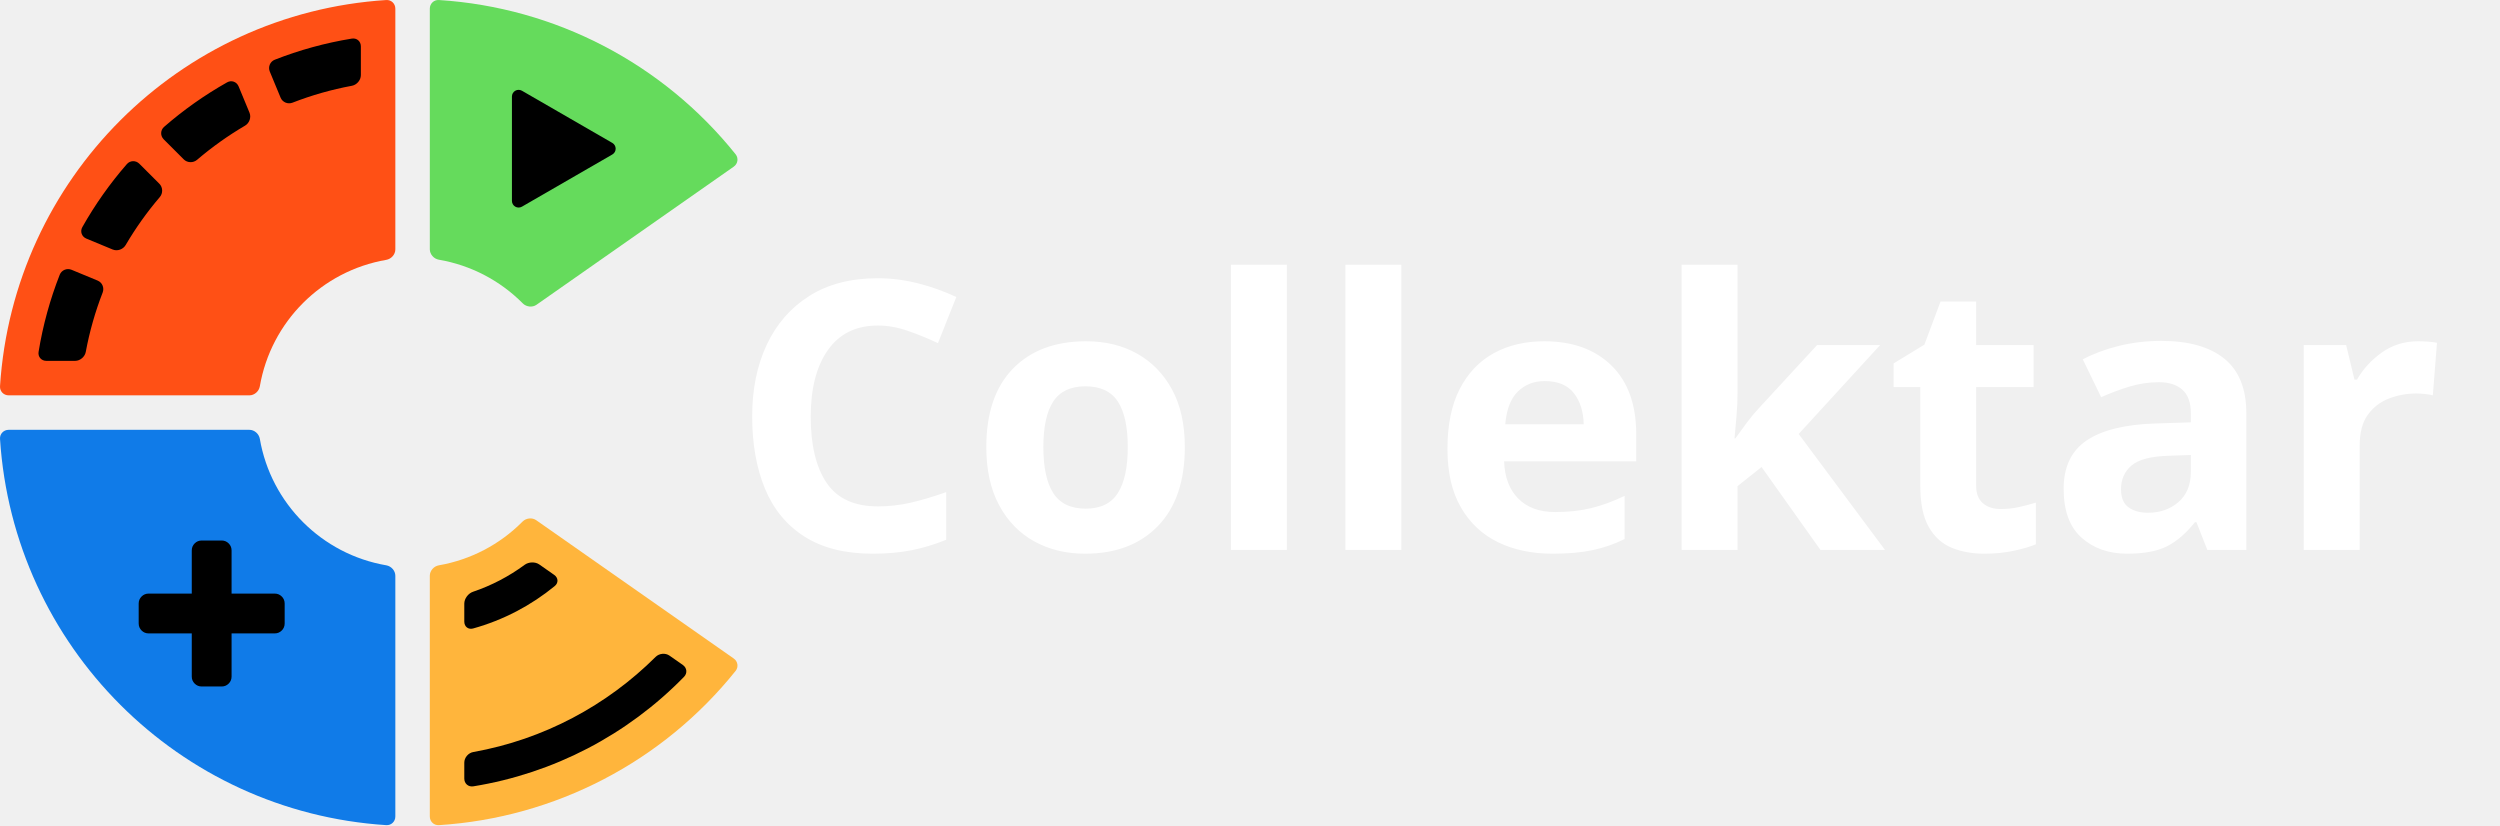
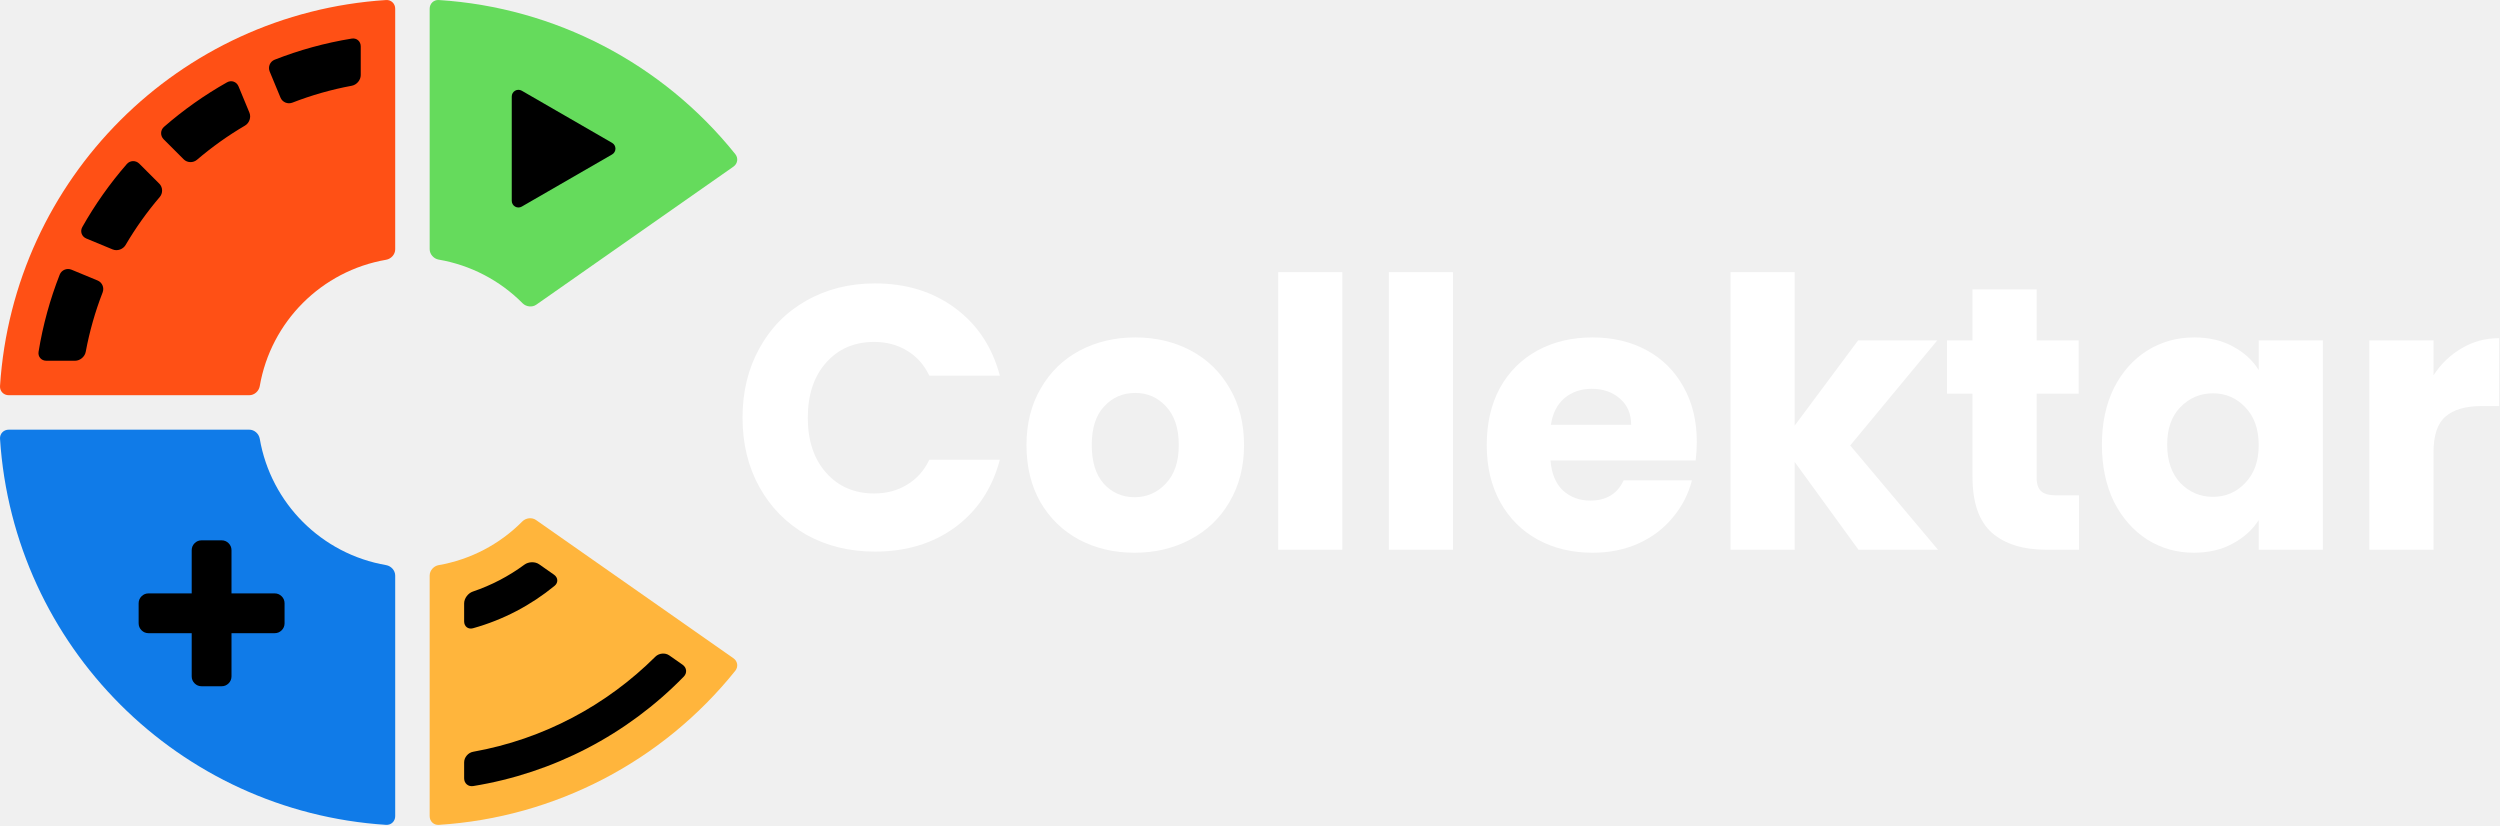
- <svg xmlns="http://www.w3.org/2000/svg" width="725.063mm" height="239.32mm" viewBox="0 0 725.063 239.32" version="1.1" id="svg5" xml:space="preserve">
-   <defs id="defs2" />
-   <g id="layer1" style="display:inline" transform="translate(-30.34261,-30.34031)">
-     <path style="display:inline;opacity:1;fill:#ffb53c;fill-opacity:1;stroke-width:0.265;stroke-linecap:square;stroke-linejoin:bevel;paint-order:markers stroke fill" d="m 181.881,181.625 c -6.575,6.64 -15.057,11.069 -24.263,12.671 -1.439,0.25 -2.619,1.561 -2.619,3.022 v 69.829 c 0,1.461 1.184,2.6 2.642,2.507 33.692,-2.14 64.933,-18.381 86.04,-44.729 0.914,-1.14 0.661,-2.762 -0.536,-3.601 L 185.854,181.209 c -1.197,-0.838 -2.945,-0.622 -3.973,0.416 z" id="path477" />
-     <path id="path366" style="display:inline;opacity:1;fill:#000000;fill-opacity:1;stroke-width:0.265;stroke-linecap:square;stroke-linejoin:bevel;paint-order:markers stroke fill" d="m 182.499,194.154 c -4.561,3.365 -9.605,5.996 -14.974,7.814 -1.384,0.469 -2.526,1.973 -2.526,3.434 v 5.222 c 0,1.461 1.155,2.381 2.563,1.989 8.79,-2.446 16.818,-6.685 23.67,-12.302 1.13,-0.926 1.041,-2.398 -0.156,-3.236 l -4.32,-3.025 c -1.197,-0.838 -3.082,-0.764 -4.258,0.104 z m 37.99,26.702 c -14.138,14.065 -32.445,23.943 -52.879,27.59 -1.438,0.257 -2.611,1.615 -2.611,3.076 v 4.623 c 0,1.461 1.174,2.488 2.617,2.254 23.252,-3.768 44.67,-14.9 61.114,-31.766 1.02,-1.046 0.854,-2.596 -0.343,-3.434 l -3.88,-2.716 c -1.197,-0.838 -2.982,-0.658 -4.018,0.373 z" />
-     <path style="display:inline;opacity:1;fill:#107be8;fill-opacity:1;stroke-width:0.265;stroke-linecap:square;stroke-linejoin:bevel;paint-order:markers stroke fill" d="m 30.348,157.642 c 3.868,60.154 51.856,108.142 112.01,112.01 1.458,0.094 2.642,-1.044 2.642,-2.505 v -69.829 c 0,-1.461 -1.179,-2.771 -2.619,-3.019 -18.74,-3.229 -33.451,-17.94 -36.681,-36.681 -0.248,-1.44 -1.558,-2.619 -3.019,-2.619 l -69.829,0 c -1.461,0 -2.599,1.184 -2.505,2.642 z" id="path475" />
-     <path style="display:inline;opacity:1;fill:#65db5c;fill-opacity:1;stroke-width:0.265;stroke-linecap:square;stroke-linejoin:bevel;paint-order:markers stroke fill" d="m 155,32.853 v 69.791 c 0,1.461 1.179,2.769 2.619,3.017 9.231,1.584 17.741,6.012 24.336,12.662 1.029,1.037 2.777,1.253 3.974,0.415 l 57.216,-40.062 c 1.197,-0.838 1.45,-2.46 0.536,-3.601 -21.107,-26.348 -52.348,-42.589 -86.04,-44.728 -1.458,-0.093 -2.642,1.046 -2.642,2.507 z" id="path473" />
-     <path style="display:inline;opacity:1;fill:#ff5015;fill-opacity:1;stroke-width:0.265;stroke-linecap:square;stroke-linejoin:bevel;paint-order:markers stroke fill" d="M 142.358,30.348 C 82.204,34.216 34.216,82.204 30.348,142.358 c -0.094,1.458 1.043,2.642 2.505,2.642 h 69.829 c 1.461,0 2.771,-1.179 3.019,-2.619 3.229,-18.74 17.94,-33.451 36.681,-36.681 1.44,-0.248 2.619,-1.558 2.619,-3.019 V 32.853 c 0,-1.461 -1.184,-2.599 -2.642,-2.505 z" id="path425" />
-     <path d="m 112.902,205.384 v 5.773 q 0,1.203 -0.842,2.045 -0.842,0.842 -2.045,0.842 H 97.506 v 12.509 q 0,1.203 -0.842,2.045 -0.842,0.842 -2.045,0.842 h -5.773 q -1.203,0 -2.045,-0.842 -0.842,-0.842 -0.842,-2.045 v -12.509 H 73.45 q -1.203,0 -2.045,-0.842 -0.842,-0.842 -0.842,-2.045 v -5.773 q 0,-1.203 0.842,-2.045 0.842,-0.842 2.045,-0.842 h 12.509 v -12.509 q 0,-1.203 0.842,-2.045 0.842,-0.842 2.045,-0.842 h 5.773 q 1.203,0 2.045,0.842 0.842,0.842 0.842,2.045 v 12.509 h 12.509 q 1.203,0 2.045,0.842 0.842,0.842 0.842,2.045 z" id="path311" style="display:inline;opacity:1;stroke-width:0.03" />
-     <path id="path1952" style="display:inline;opacity:1;fill:#000000;fill-opacity:1;stroke-width:0.265;stroke-linecap:square;stroke-linejoin:bevel;paint-order:markers stroke fill" d="m 132.384,41.534 c -7.754,1.262 -15.235,3.336 -22.355,6.128 -1.36,0.533 -1.998,2.09 -1.439,3.44 l 3.132,7.561 c 0.559,1.35 2.103,1.981 3.465,1.451 5.51,-2.143 11.264,-3.792 17.206,-4.894 1.437,-0.267 2.608,-1.632 2.608,-3.093 v -8.341 c 0,-1.461 -1.174,-2.487 -2.616,-2.253 z M 96.211,54.223 c -6.534,3.684 -12.654,8.016 -18.273,12.908 -1.102,0.96 -1.137,2.599 -0.104,3.632 l 5.803,5.803 c 1.033,1.033 2.748,1.074 3.859,0.125 4.328,-3.696 8.985,-7.017 13.921,-9.911 1.26,-0.739 1.847,-2.401 1.288,-3.751 L 99.544,55.396 C 98.985,54.046 97.484,53.506 96.211,54.223 Z M 67.131,77.938 c -4.893,5.619 -9.225,11.739 -12.908,18.273 -0.718,1.273 -0.177,2.774 1.173,3.333 l 7.633,3.162 c 1.35,0.559 3.012,-0.027 3.751,-1.288 2.894,-4.936 6.215,-9.593 9.911,-13.921 0.949,-1.111 0.908,-2.826 -0.125,-3.859 l -5.803,-5.803 C 69.73,76.801 68.091,76.836 67.131,77.938 Z M 47.662,110.028 c -2.792,7.121 -4.867,14.601 -6.128,22.355 -0.235,1.442 0.791,2.616 2.253,2.616 h 8.341 c 1.461,0 2.826,-1.171 3.093,-2.608 1.103,-5.942 2.751,-11.696 4.894,-17.206 0.53,-1.362 -0.101,-2.906 -1.451,-3.465 l -7.561,-3.132 c -1.35,-0.559 -2.906,0.079 -3.44,1.439 z" />
-     <text xml:space="preserve" style="font-style:normal;font-variant:normal;font-weight:normal;font-stretch:normal;font-size:108.827px;font-family:Poppins;-inkscape-font-specification:Poppins;fill:#ffffff;fill-opacity:1;stroke-width:0.568;stroke-linecap:square;stroke-linejoin:bevel;paint-order:markers stroke fill" x="242.178" y="189.831" id="text3034">
-       <tspan id="tspan3032" style="font-style:normal;font-variant:normal;font-weight:bold;font-stretch:normal;font-size:108.827px;font-family:Poppins;-inkscape-font-specification:'Poppins Bold';fill:#ffffff;fill-opacity:1;stroke-width:0.568" x="242.178" y="189.831">Collektar</tspan>
-     </text>
-     <path style="opacity:1;fill:#000000;fill-opacity:1;stroke-width:0.265;stroke-linecap:square;stroke-linejoin:bevel;paint-order:markers stroke fill" id="path1122" d="m 186.302,48.002 -20.686,11.942 a 1.528,1.528 30.002 0 1 -2.291,-1.323 l 8.3e-4,-23.886 a 1.528,1.528 150.002 0 1 2.291,-1.323 l 20.685,11.944 a 1.528,1.528 90.002 0 1 -9e-5,2.646 z" transform="matrix(1.267333,0,0,1.267333,-28.17257,14.31046)" />
+ <svg xmlns="http://www.w3.org/2000/svg" width="100%" height="100%" viewBox="0 0 2056 679" version="1.1" xml:space="preserve" style="fill-rule:evenodd;clip-rule:evenodd;stroke-linejoin:round;stroke-miterlimit:2;">
+   <g id="Ebene-1" transform="matrix(2.834646,0,0,2.834646,-86.01054,-86.00402)">
+     <path id="yellow" d="M181.881,181.625C175.306,188.265 166.824,192.695 157.618,194.296C156.179,194.546 155,195.857 155,197.318L155,267.148C155,268.609 156.184,269.747 157.642,269.655C191.334,267.515 222.575,251.274 243.682,224.926C244.595,223.785 244.343,222.163 243.146,221.325L185.854,181.209C184.657,180.371 182.909,180.587 181.881,181.625Z" style="fill:rgb(255,181,60);fill-rule:nonzero;" />
+     <path id="horizontal-stripe" d="M182.499,194.154C177.938,197.519 172.894,200.151 167.525,201.968C166.141,202.437 165,203.941 165,205.402L165,210.624C165,212.086 166.155,213.005 167.563,212.613C176.352,210.167 184.38,205.928 191.233,200.311C192.363,199.385 192.274,197.914 191.077,197.075L186.757,194.051C185.56,193.212 183.675,193.287 182.499,194.154ZM220.489,220.856C206.352,234.921 188.044,244.799 167.61,248.446C166.172,248.703 165,250.061 165,251.522L165,256.145C165,257.606 166.174,258.633 167.616,258.399C190.868,254.631 212.287,243.499 228.731,226.633C229.751,225.587 229.585,224.038 228.388,223.199L224.508,220.483C223.311,219.645 221.525,219.825 220.489,220.856Z" style="fill-rule:nonzero;" />
+     <path id="blue" d="M30.348,157.642C34.216,217.796 82.204,265.784 142.358,269.652C143.816,269.746 145,268.609 145,267.148L145,197.318C145,195.857 143.821,194.548 142.381,194.299C123.641,191.07 108.93,176.359 105.7,157.619C105.452,156.179 104.143,155 102.682,155L32.853,155C31.392,155 30.254,156.184 30.348,157.642Z" style="fill:rgb(16,123,232);fill-rule:nonzero;" />
+     <path id="green" d="M155,32.853L155,102.644C155,104.105 156.179,105.413 157.619,105.66C166.85,107.245 175.36,111.672 181.956,118.322C182.984,119.36 184.733,119.575 185.93,118.737L243.146,78.675C244.343,77.836 244.595,76.214 243.682,75.074C222.574,48.726 191.334,32.486 157.642,30.346C156.184,30.253 155,31.392 155,32.853Z" style="fill:rgb(101,219,92);fill-rule:nonzero;" />
+     <path id="red" d="M142.358,30.348C82.204,34.216 34.216,82.204 30.348,142.358C30.254,143.816 31.392,145 32.853,145L102.682,145C104.143,145 105.452,143.821 105.7,142.381C108.93,123.641 123.641,108.93 142.381,105.7C143.821,105.452 145,104.143 145,102.682L145,32.853C145,31.392 143.816,30.254 142.358,30.348Z" style="fill:rgb(255,80,21);fill-rule:nonzero;" />
+     <path id="path311" d="M112.902,205.384L112.902,211.157C112.902,211.959 112.621,212.641 112.06,213.202C111.498,213.763 110.817,214.044 110.015,214.044L97.506,214.044L97.506,226.553C97.506,227.355 97.225,228.036 96.664,228.598C96.103,229.159 95.421,229.44 94.619,229.44L88.846,229.44C88.044,229.44 87.362,229.159 86.801,228.598C86.24,228.036 85.959,227.355 85.959,226.553L85.959,214.044L73.45,214.044C72.648,214.044 71.966,213.763 71.405,213.202C70.844,212.641 70.563,211.959 70.563,211.157L70.563,205.384C70.563,204.582 70.844,203.9 71.405,203.339C71.966,202.778 72.648,202.497 73.45,202.497L85.959,202.497L85.959,189.988C85.959,189.186 86.24,188.504 86.801,187.943C87.362,187.382 88.044,187.101 88.846,187.101L94.619,187.101C95.421,187.101 96.103,187.382 96.664,187.943C97.225,188.504 97.506,189.186 97.506,189.988L97.506,202.497L110.015,202.497C110.817,202.497 111.498,202.778 112.06,203.339C112.621,203.9 112.902,204.582 112.902,205.384Z" style="fill-rule:nonzero;" />
+     <path id="path1952" d="M132.384,41.534C124.63,42.795 117.149,44.87 110.028,47.662C108.668,48.195 108.03,49.752 108.589,51.102L111.721,58.663C112.28,60.013 113.824,60.644 115.186,60.114C120.696,57.971 126.45,56.323 132.392,55.22C133.829,54.953 135,53.588 135,52.127L135,43.786C135,42.325 133.826,41.299 132.384,41.534ZM96.211,54.223C89.677,57.907 83.557,62.239 77.938,67.131C76.836,68.091 76.801,69.73 77.834,70.763L83.638,76.567C84.671,77.6 86.386,77.641 87.497,76.692C91.825,72.996 96.482,69.675 101.418,66.781C102.678,66.042 103.265,64.38 102.706,63.03L99.544,55.396C98.985,54.046 97.484,53.506 96.211,54.223ZM67.131,77.938C62.239,83.557 57.907,89.677 54.223,96.211C53.506,97.484 54.046,98.985 55.396,99.544L63.03,102.706C64.38,103.265 66.042,102.678 66.781,101.418C69.675,96.482 72.996,91.825 76.692,87.497C77.641,86.386 77.6,84.671 76.567,83.638L70.763,77.834C69.73,76.801 68.091,76.836 67.131,77.938ZM47.662,110.028C44.87,117.149 42.795,124.63 41.534,132.384C41.299,133.826 42.325,135 43.786,135L52.127,135C53.588,135 54.953,133.829 55.22,132.392C56.323,126.45 57.971,120.696 60.114,115.186C60.644,113.824 60.013,112.28 58.663,111.721L51.102,108.589C49.752,108.03 48.195,108.668 47.662,110.028Z" style="fill-rule:nonzero;" />
+     <g id="text3034">
+       <path id="path382" d="M245.769,151.524C245.769,143.978 247.402,137.267 250.667,131.391C253.931,125.441 258.466,120.834 264.27,117.57C270.147,114.232 276.785,112.564 284.185,112.564C293.254,112.564 301.017,114.958 307.474,119.746C313.931,124.534 318.248,131.064 320.425,139.335L299.965,139.335C298.442,136.143 296.265,133.712 293.436,132.044C290.679,130.375 287.523,129.541 283.968,129.541C278.236,129.541 273.593,131.536 270.038,135.526C266.483,139.516 264.705,144.849 264.705,151.524C264.705,158.198 266.483,163.531 270.038,167.521C273.593,171.511 278.236,173.507 283.968,173.507C287.523,173.507 290.679,172.672 293.436,171.004C296.265,169.335 298.442,166.904 299.965,163.712L320.425,163.712C318.248,171.983 313.931,178.513 307.474,183.301C301.017,188.017 293.254,190.375 284.185,190.375C276.785,190.375 270.147,188.742 264.27,185.478C258.466,182.14 253.931,177.533 250.667,171.657C247.402,165.78 245.769,159.069 245.769,151.524Z" style="fill:white;fill-rule:nonzero;" />
+       <path id="path384" d="M359.494,190.701C353.544,190.701 348.176,189.432 343.387,186.892C338.671,184.353 334.935,180.725 332.178,176.01C329.494,171.294 328.151,165.78 328.151,159.468C328.151,153.229 329.53,147.751 332.287,143.035C335.044,138.247 338.816,134.583 343.605,132.044C348.393,129.504 353.762,128.235 359.711,128.235C365.66,128.235 371.029,129.504 375.818,132.044C380.606,134.583 384.379,138.247 387.136,143.035C389.893,147.751 391.271,153.229 391.271,159.468C391.271,165.707 389.856,171.221 387.027,176.01C384.27,180.725 380.461,184.353 375.6,186.892C370.812,189.432 365.443,190.701 359.494,190.701ZM359.494,174.595C363.049,174.595 366.059,173.289 368.526,170.677C371.065,168.065 372.335,164.329 372.335,159.468C372.335,154.607 371.102,150.871 368.635,148.259C366.241,145.647 363.266,144.341 359.711,144.341C356.084,144.341 353.073,145.647 350.679,148.259C348.284,150.798 347.087,154.534 347.087,159.468C347.087,164.329 348.248,168.065 350.57,170.677C352.964,173.289 355.939,174.595 359.494,174.595Z" style="fill:white;fill-rule:nonzero;" />
+       <rect id="path386" x="401.174" y="109.299" width="18.609" height="80.532" style="fill:white;fill-rule:nonzero;" />
+       <rect id="path388" x="433.278" y="109.299" width="18.609" height="80.532" style="fill:white;fill-rule:nonzero;" />
+       <path id="path390" d="M522.625,158.489C522.625,160.23 522.516,162.044 522.299,163.93L480.183,163.93C480.473,167.703 481.67,170.605 483.774,172.636C485.95,174.595 488.599,175.574 491.718,175.574C496.362,175.574 499.59,173.615 501.404,169.698L521.21,169.698C520.195,173.688 518.345,177.279 515.66,180.472C513.048,183.664 509.747,186.167 505.757,187.981C501.767,189.794 497.305,190.701 492.371,190.701C486.422,190.701 481.126,189.432 476.483,186.892C471.839,184.353 468.212,180.725 465.6,176.01C462.988,171.294 461.682,165.78 461.682,159.468C461.682,153.156 462.952,147.642 465.491,142.926C468.103,138.21 471.73,134.583 476.374,132.044C481.017,129.504 486.349,128.235 492.371,128.235C498.248,128.235 503.472,129.468 508.042,131.935C512.613,134.401 516.168,137.92 518.707,142.491C521.319,147.062 522.625,152.394 522.625,158.489ZM503.58,153.591C503.58,150.399 502.492,147.86 500.316,145.973C498.139,144.087 495.418,143.144 492.154,143.144C489.034,143.144 486.386,144.051 484.209,145.865C482.105,147.678 480.799,150.254 480.291,153.591L503.58,153.591Z" style="fill:white;fill-rule:nonzero;" />
+       <path id="path392" d="M569.53,189.831L551.029,164.365L551.029,189.831L532.419,189.831L532.419,109.299L551.029,109.299L551.029,153.809L569.421,129.105L592.383,129.105L567.135,159.577L592.601,189.831L569.53,189.831Z" style="fill:white;fill-rule:nonzero;" />
+       <path id="path394" d="M633.52,174.051L633.52,189.831L624.052,189.831C617.305,189.831 612.045,188.198 608.272,184.933C604.499,181.596 602.613,176.191 602.613,168.718L602.613,144.559L595.213,144.559L595.213,129.105L602.613,129.105L602.613,114.305L621.222,114.305L621.222,129.105L633.411,129.105L633.411,144.559L621.222,144.559L621.222,168.936C621.222,170.75 621.658,172.056 622.528,172.854C623.399,173.652 624.85,174.051 626.881,174.051L633.52,174.051Z" style="fill:white;fill-rule:nonzero;" />
+       <path id="path396" d="M640.158,159.359C640.158,153.12 641.319,147.642 643.641,142.926C646.035,138.21 649.263,134.583 653.326,132.044C657.389,129.504 661.924,128.235 666.93,128.235C671.21,128.235 674.947,129.105 678.139,130.846C681.404,132.588 683.907,134.873 685.648,137.703L685.648,129.105L704.257,129.105L704.257,189.831L685.648,189.831L685.648,181.233C683.834,184.063 681.295,186.348 678.03,188.089C674.838,189.831 671.101,190.701 666.821,190.701C661.887,190.701 657.389,189.432 653.326,186.892C649.263,184.281 646.035,180.617 643.641,175.901C641.319,171.112 640.158,165.599 640.158,159.359ZM685.648,159.468C685.648,154.825 684.342,151.161 681.73,148.476C679.191,145.792 676.071,144.45 672.371,144.45C668.671,144.45 665.515,145.792 662.903,148.476C660.364,151.088 659.094,154.716 659.094,159.359C659.094,164.002 660.364,167.703 662.903,170.459C665.515,173.144 668.671,174.486 672.371,174.486C676.071,174.486 679.191,173.144 681.73,170.459C684.342,167.775 685.648,164.111 685.648,159.468Z" style="fill:white;fill-rule:nonzero;" />
+       <path id="path398" d="M736.361,139.226C738.538,135.889 741.259,133.277 744.523,131.391C747.788,129.432 751.416,128.452 755.406,128.452L755.406,148.15L750.291,148.15C745.648,148.15 742.166,149.166 739.844,151.197C737.522,153.156 736.361,156.638 736.361,161.644L736.361,189.831L717.752,189.831L717.752,129.105L736.361,129.105L736.361,139.226Z" style="fill:white;fill-rule:nonzero;" />
+     </g>
+     <g id="path1122" transform="matrix(1.267333,0,0,1.267333,-28.17257,14.31046)">
+       <path d="M186.302,48.002L165.615,59.944C165.143,60.217 164.56,60.217 164.088,59.944C163.616,59.672 163.324,59.166 163.324,58.621L163.325,34.735C163.325,34.19 163.617,33.685 164.089,33.413C164.561,33.14 165.144,33.14 165.616,33.413L186.302,45.356C186.774,45.629 187.066,46.134 187.065,46.679C187.065,47.224 186.774,47.73 186.302,48.002Z" style="fill-rule:nonzero;" />
+     </g>
  </g>
</svg>
